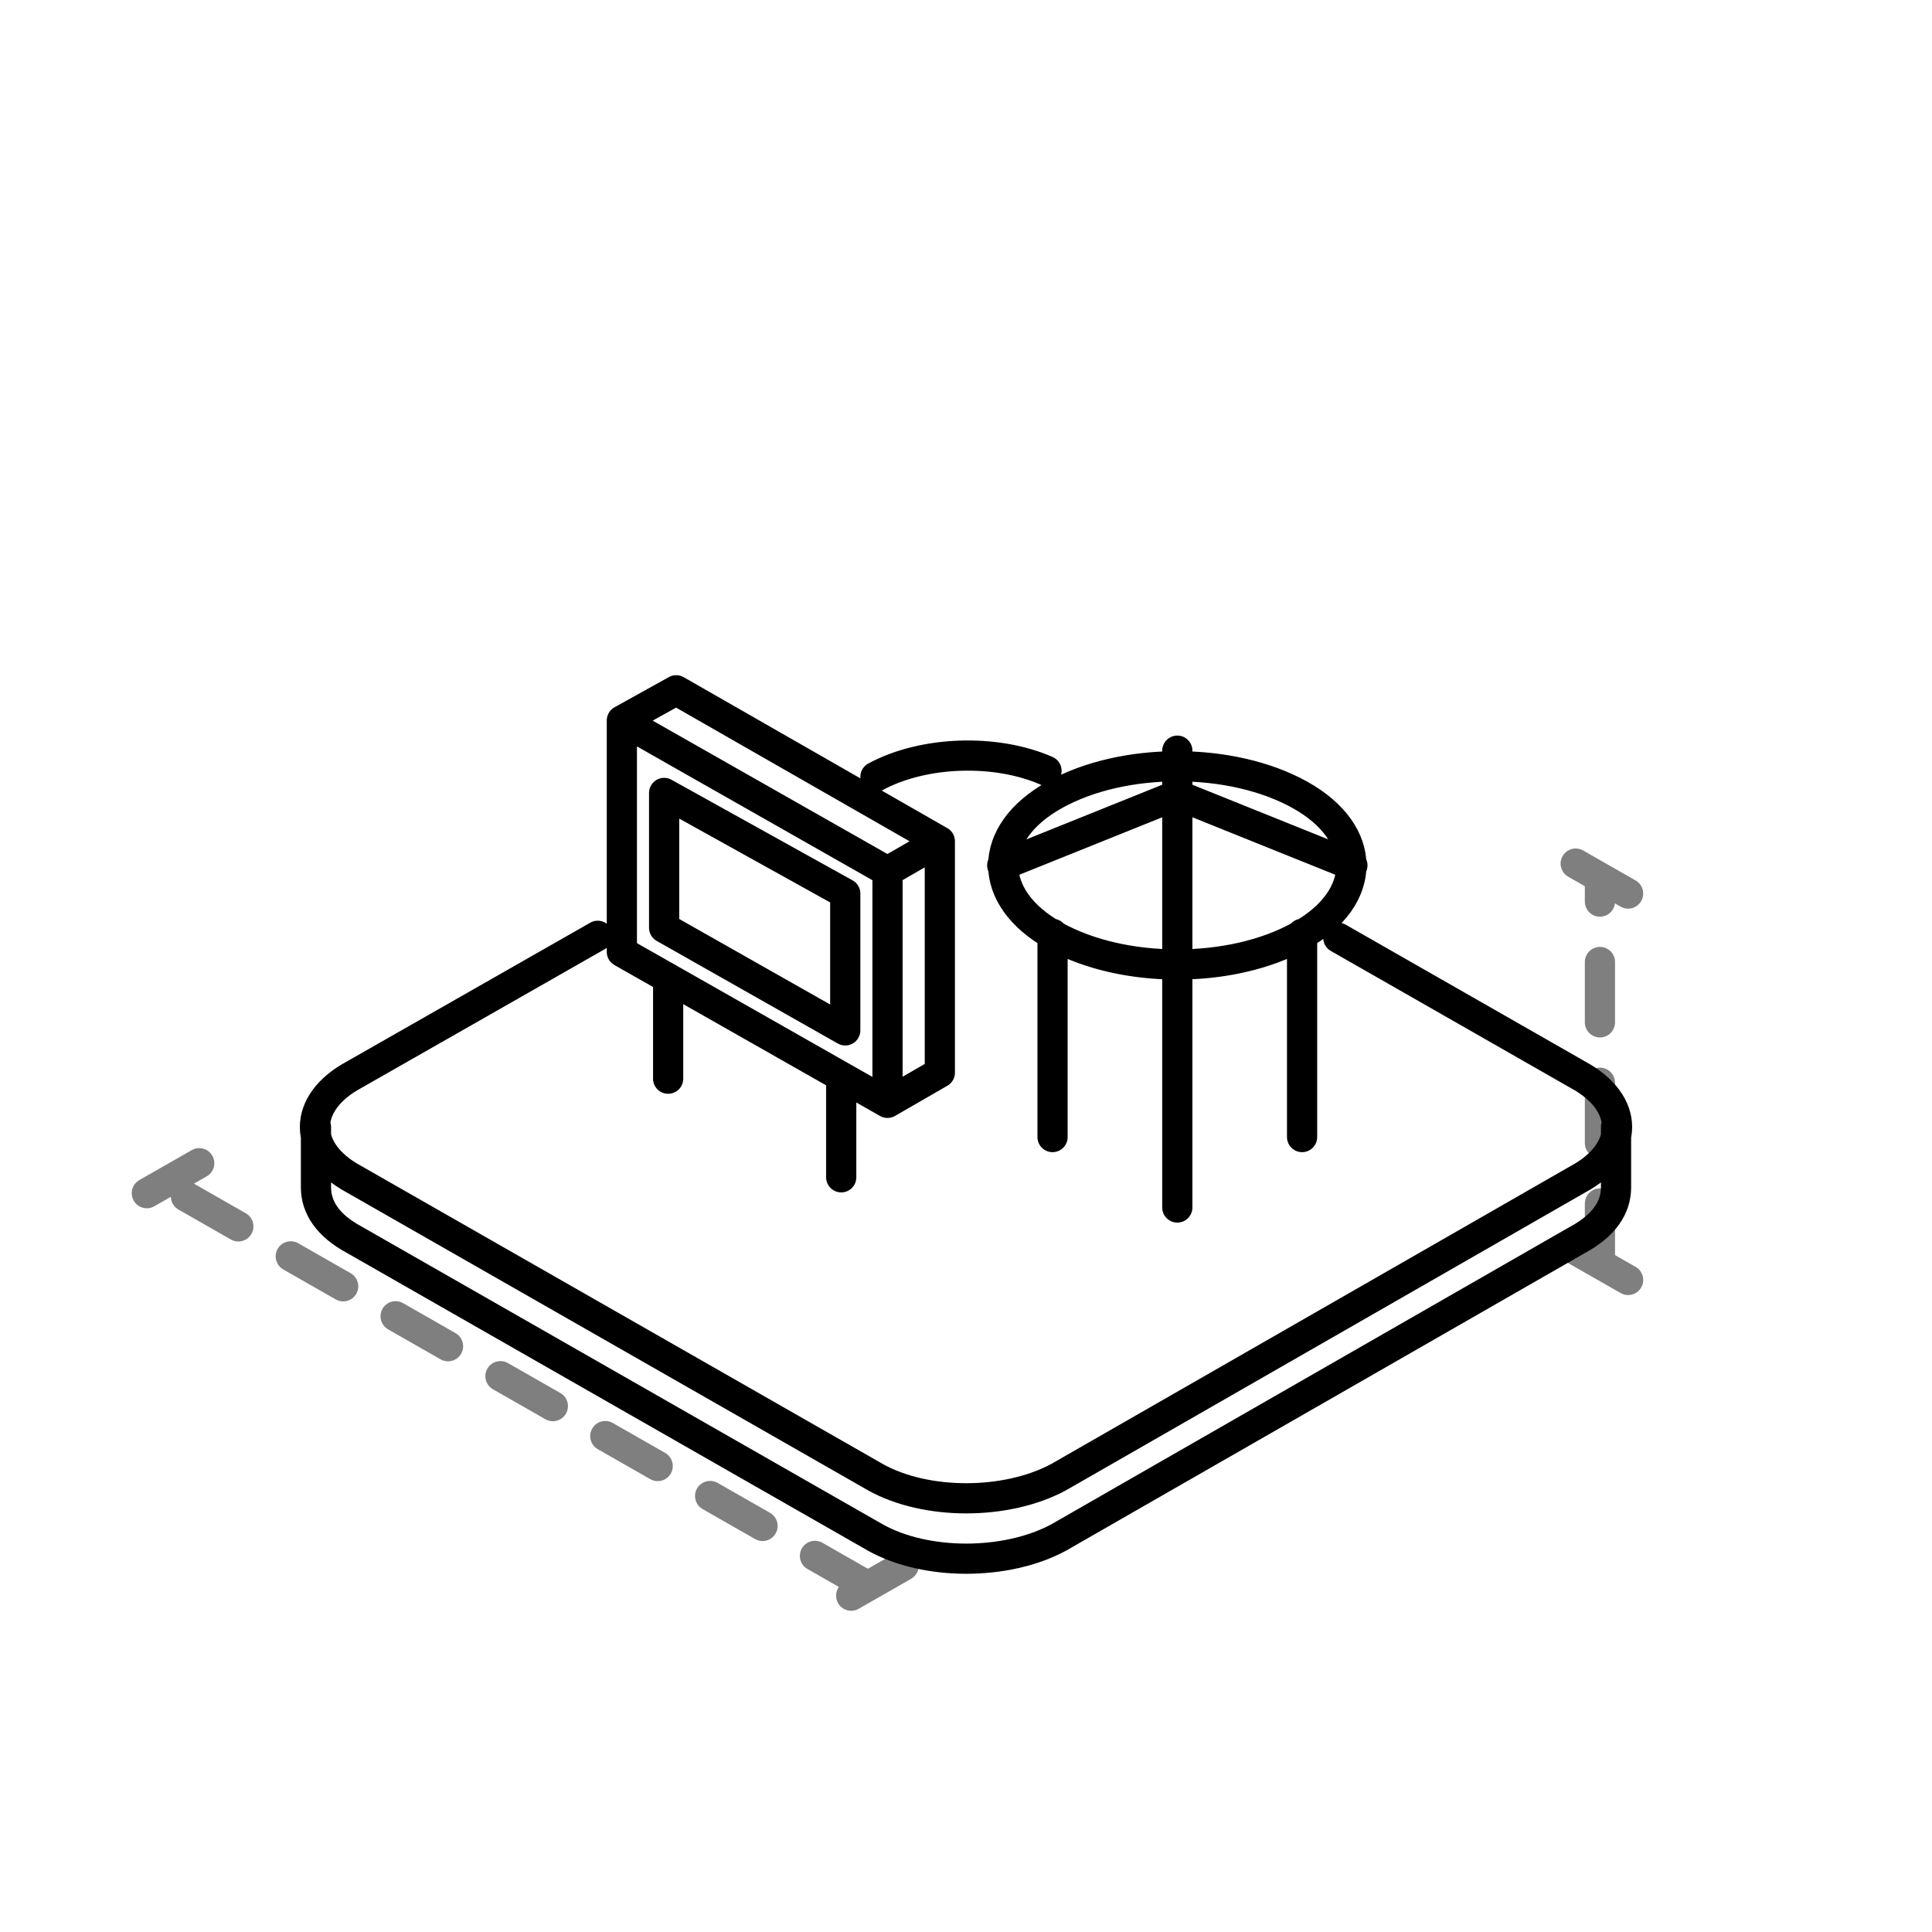
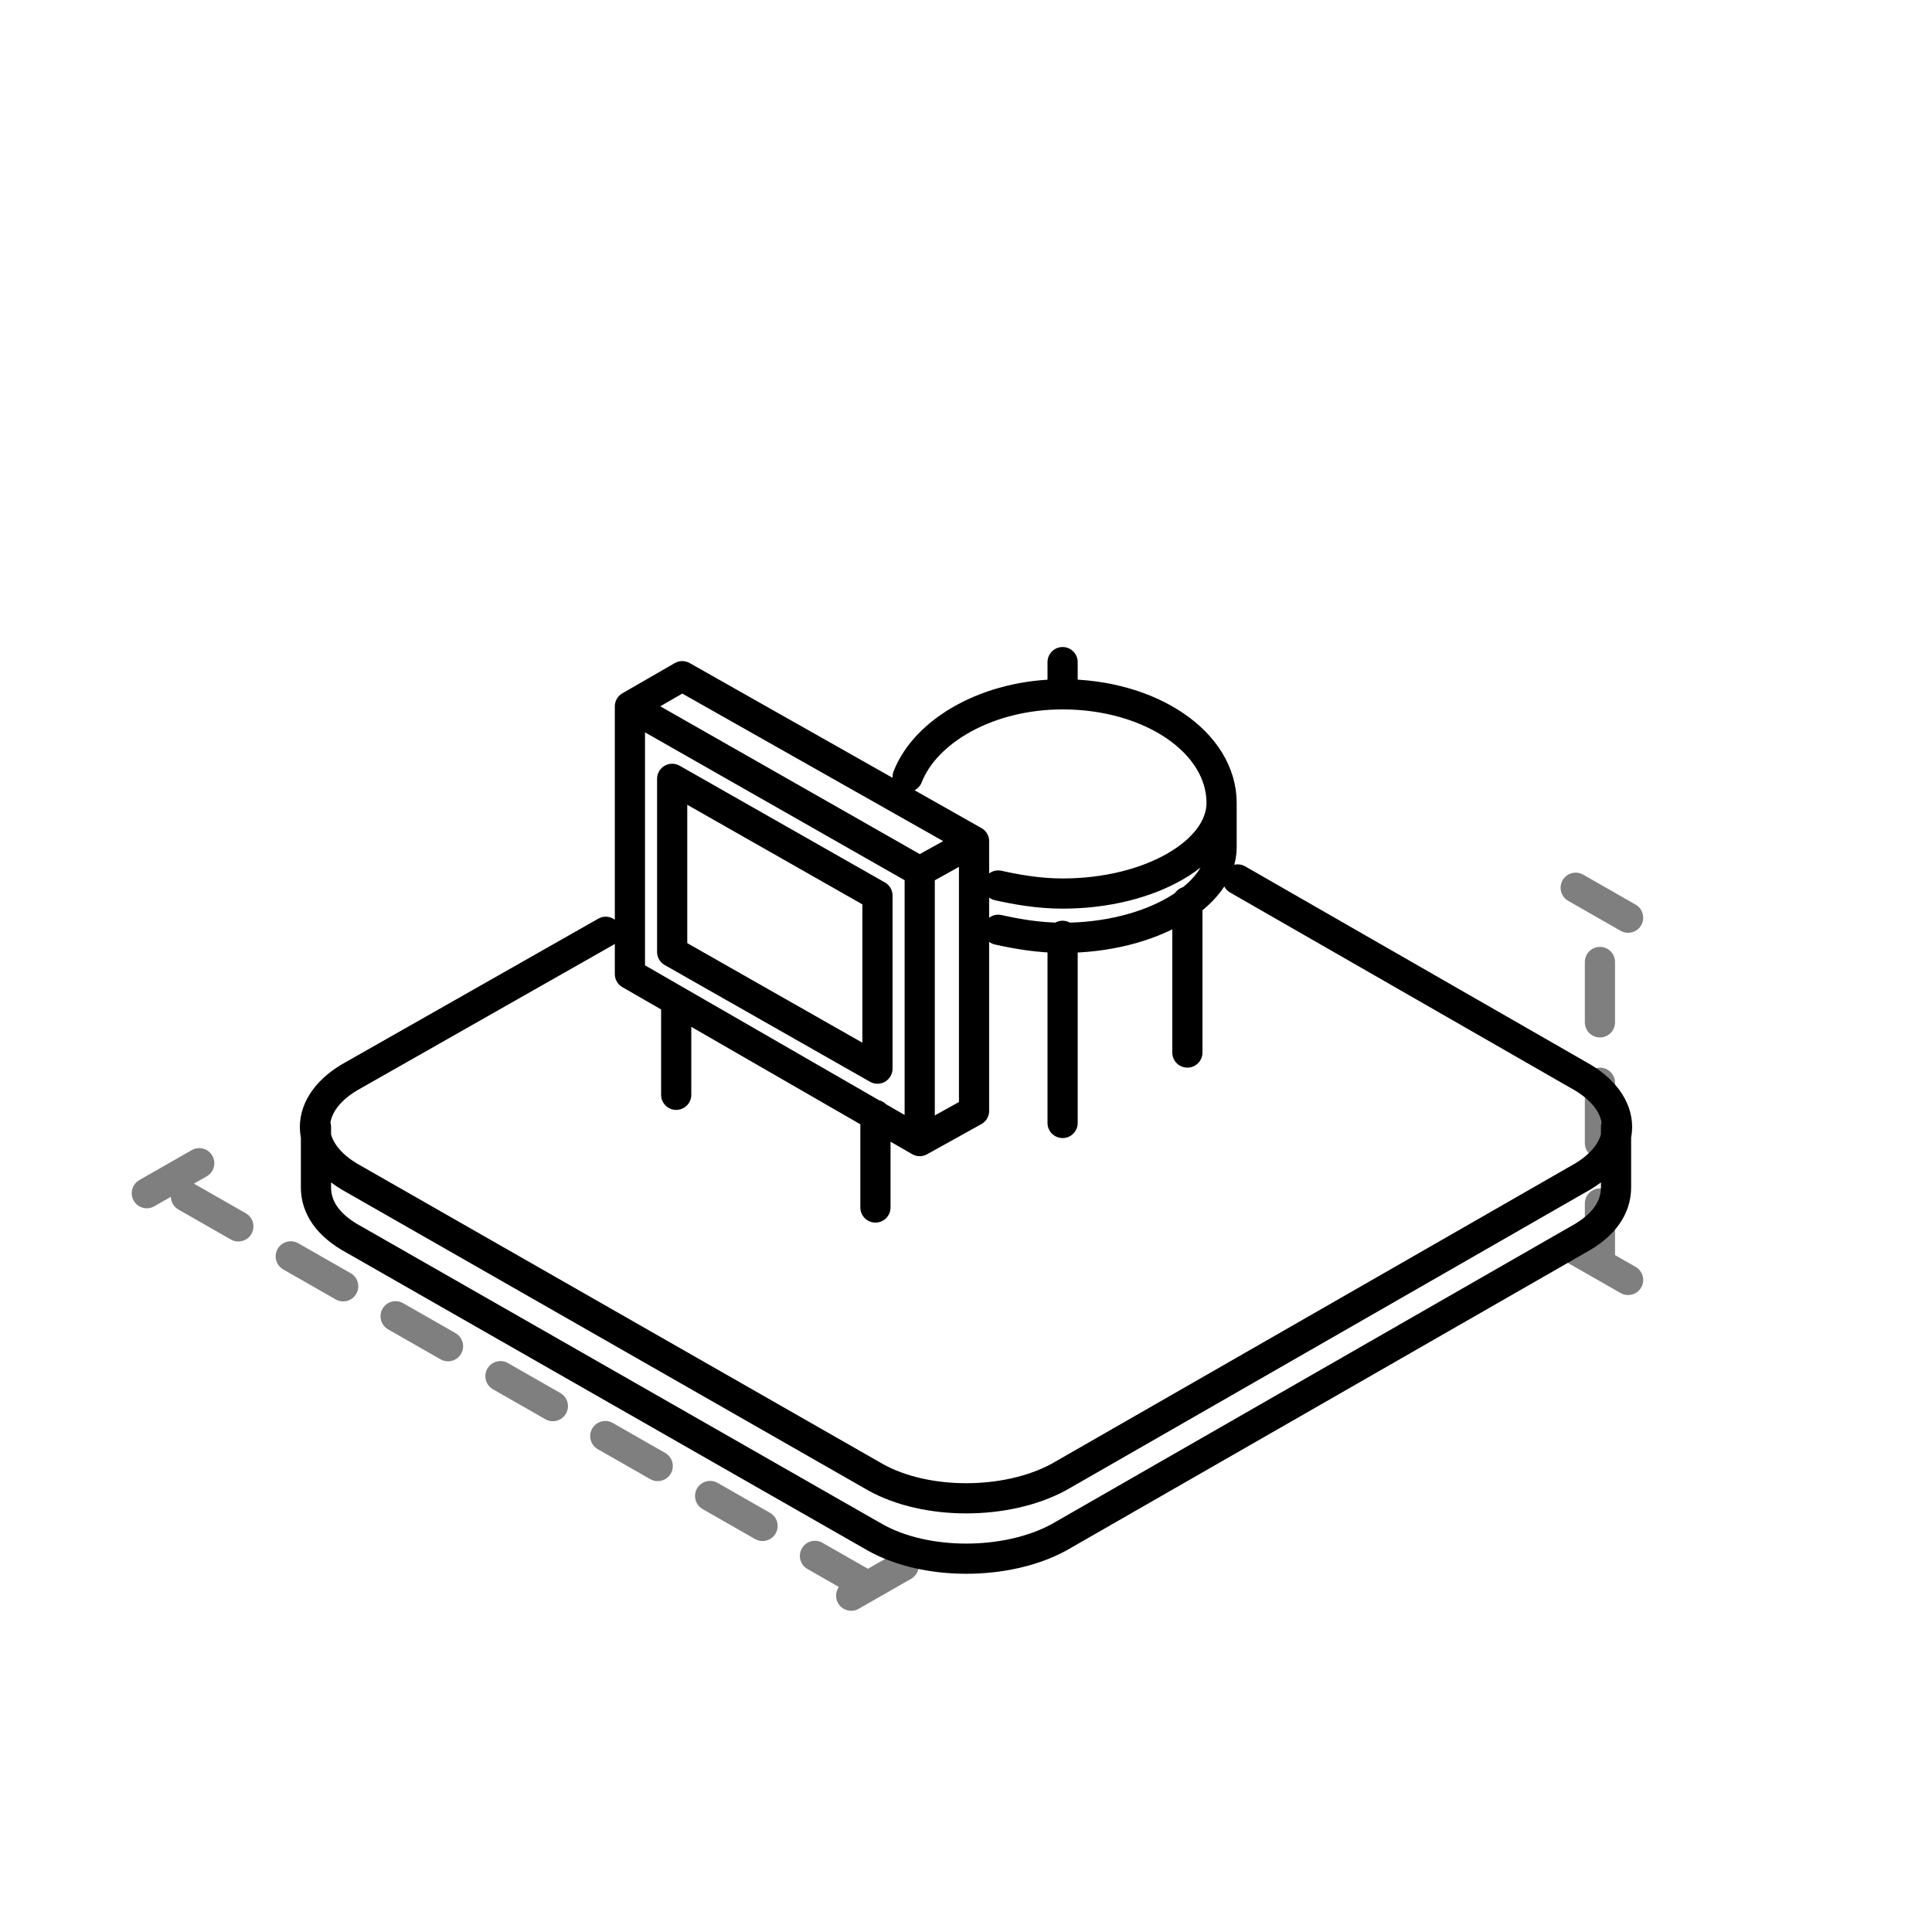
- <svg xmlns="http://www.w3.org/2000/svg" fill="none" stroke="currentColor" stroke-linecap="round" stroke-linejoin="round" stroke-width="1.5" viewBox="0 0 96 96">
-   <path d="M43.5 73.4 17.6 58.6c-2.6-1.4-2.6-3.8 0-5.2l12.1-6.9m13.8-7.9c2.4-1.3 6-1.4 8.5-.3m14.5 8.3 11.9 6.8c2.6 1.4 2.6 3.8 0 5.2L52.6 73.4c-2.6 1.4-6.6 1.4-9.1 0M15.7 56v3c0 1 .6 1.9 1.9 2.6l25.9 14.8c2.5 1.4 6.5 1.4 9.1 0l25.8-14.8c1.3-.7 1.9-1.6 1.9-2.6v-3M33.6 34.3l13.1 7.5-2.6 1.5-13.2-7.5zm13.1 19-2.6 1.5V43.3m2.6-1.5v11.5m-2.6 1.5-13.2-7.5V35.8M33 46.1v-6.7l9 5v6.8zm.2 7.5v-5m8.6 9.9v-5m22.8-7c-3.4 1.9-8.8 1.9-12.2 0s-3.4-5.1 0-7 8.8-1.9 12.2 0 3.4 5.1 0 7m-6.1-7v8.4m0-8.4L49.8 43m8.7-3.5 8.7 3.5m-8.7-3.5v-2.2m0 22.7V47.9m-6.2 8.6V46.4m12.4 10.1V46.4" />
-   <path stroke-dasharray="3 3" d="m43.1 78.8-35-20m36.8 19-3.5 2m-31.5-22-3.5 2m73.1 3V43.6m1.4 20L78.1 62m2.8-17.6-2.8-1.6" opacity=".5" />
+ <svg xmlns="http://www.w3.org/2000/svg" viewBox="0 0 96 96" fill="none" stroke="currentColor" stroke-width="1.5" stroke-linecap="round" stroke-linejoin="round">
+   <path d="M43.5 73.4 17.6 58.6c-2.6-1.4-2.6-3.8 0-5.2l12.5-7.1m31.4-2.6 16.9 9.7c2.6 1.4 2.6 3.8 0 5.2L52.6 73.4c-2.6 1.4-6.6 1.4-9.1 0M15.7 56v3c0 1 .6 1.9 1.9 2.6l25.9 14.8c2.5 1.4 6.5 1.4 9.1 0l25.8-14.8c1.3-.7 1.9-1.6 1.9-2.6v-3M33.9 33.6l14.5 8.2-2.7 1.5-14.4-8.2zm14.5 21.6-2.7 1.5V43.3m2.7-1.5v13.4m-2.7 1.5-14.4-8.3V35.1m2.1 12.2v-8.6l10.2 5.8v8.6zm.2 7.1v-4.6M43.5 60v-4.6m17.2-13.3c0 2.4-3.5 4.5-7.9 4.5-1.2 0-2.3-.2-3.2-.4m11.1-4.1v-2.2m-15.6-1.3c.9-2.3 4-4.1 7.7-4.1 4.4 0 7.9 2.4 7.9 5.4 0 2.4-3.5 4.5-7.9 4.5-1.2 0-2.3-.2-3.2-.4m3.2-9.5v-1.6m0 22.9v-9.3m6.2 5.8v-7.5" />
+   <path class="bp-dim" d="m43.1 78.8-35-20m36.8 19-3.5 2m-31.5-22-3.5 2m73.1 3v-18m1.4 18.8L78.1 62m2.8-16.4L78.1 44" stroke-dasharray="3 3" opacity=".5" />
</svg>
